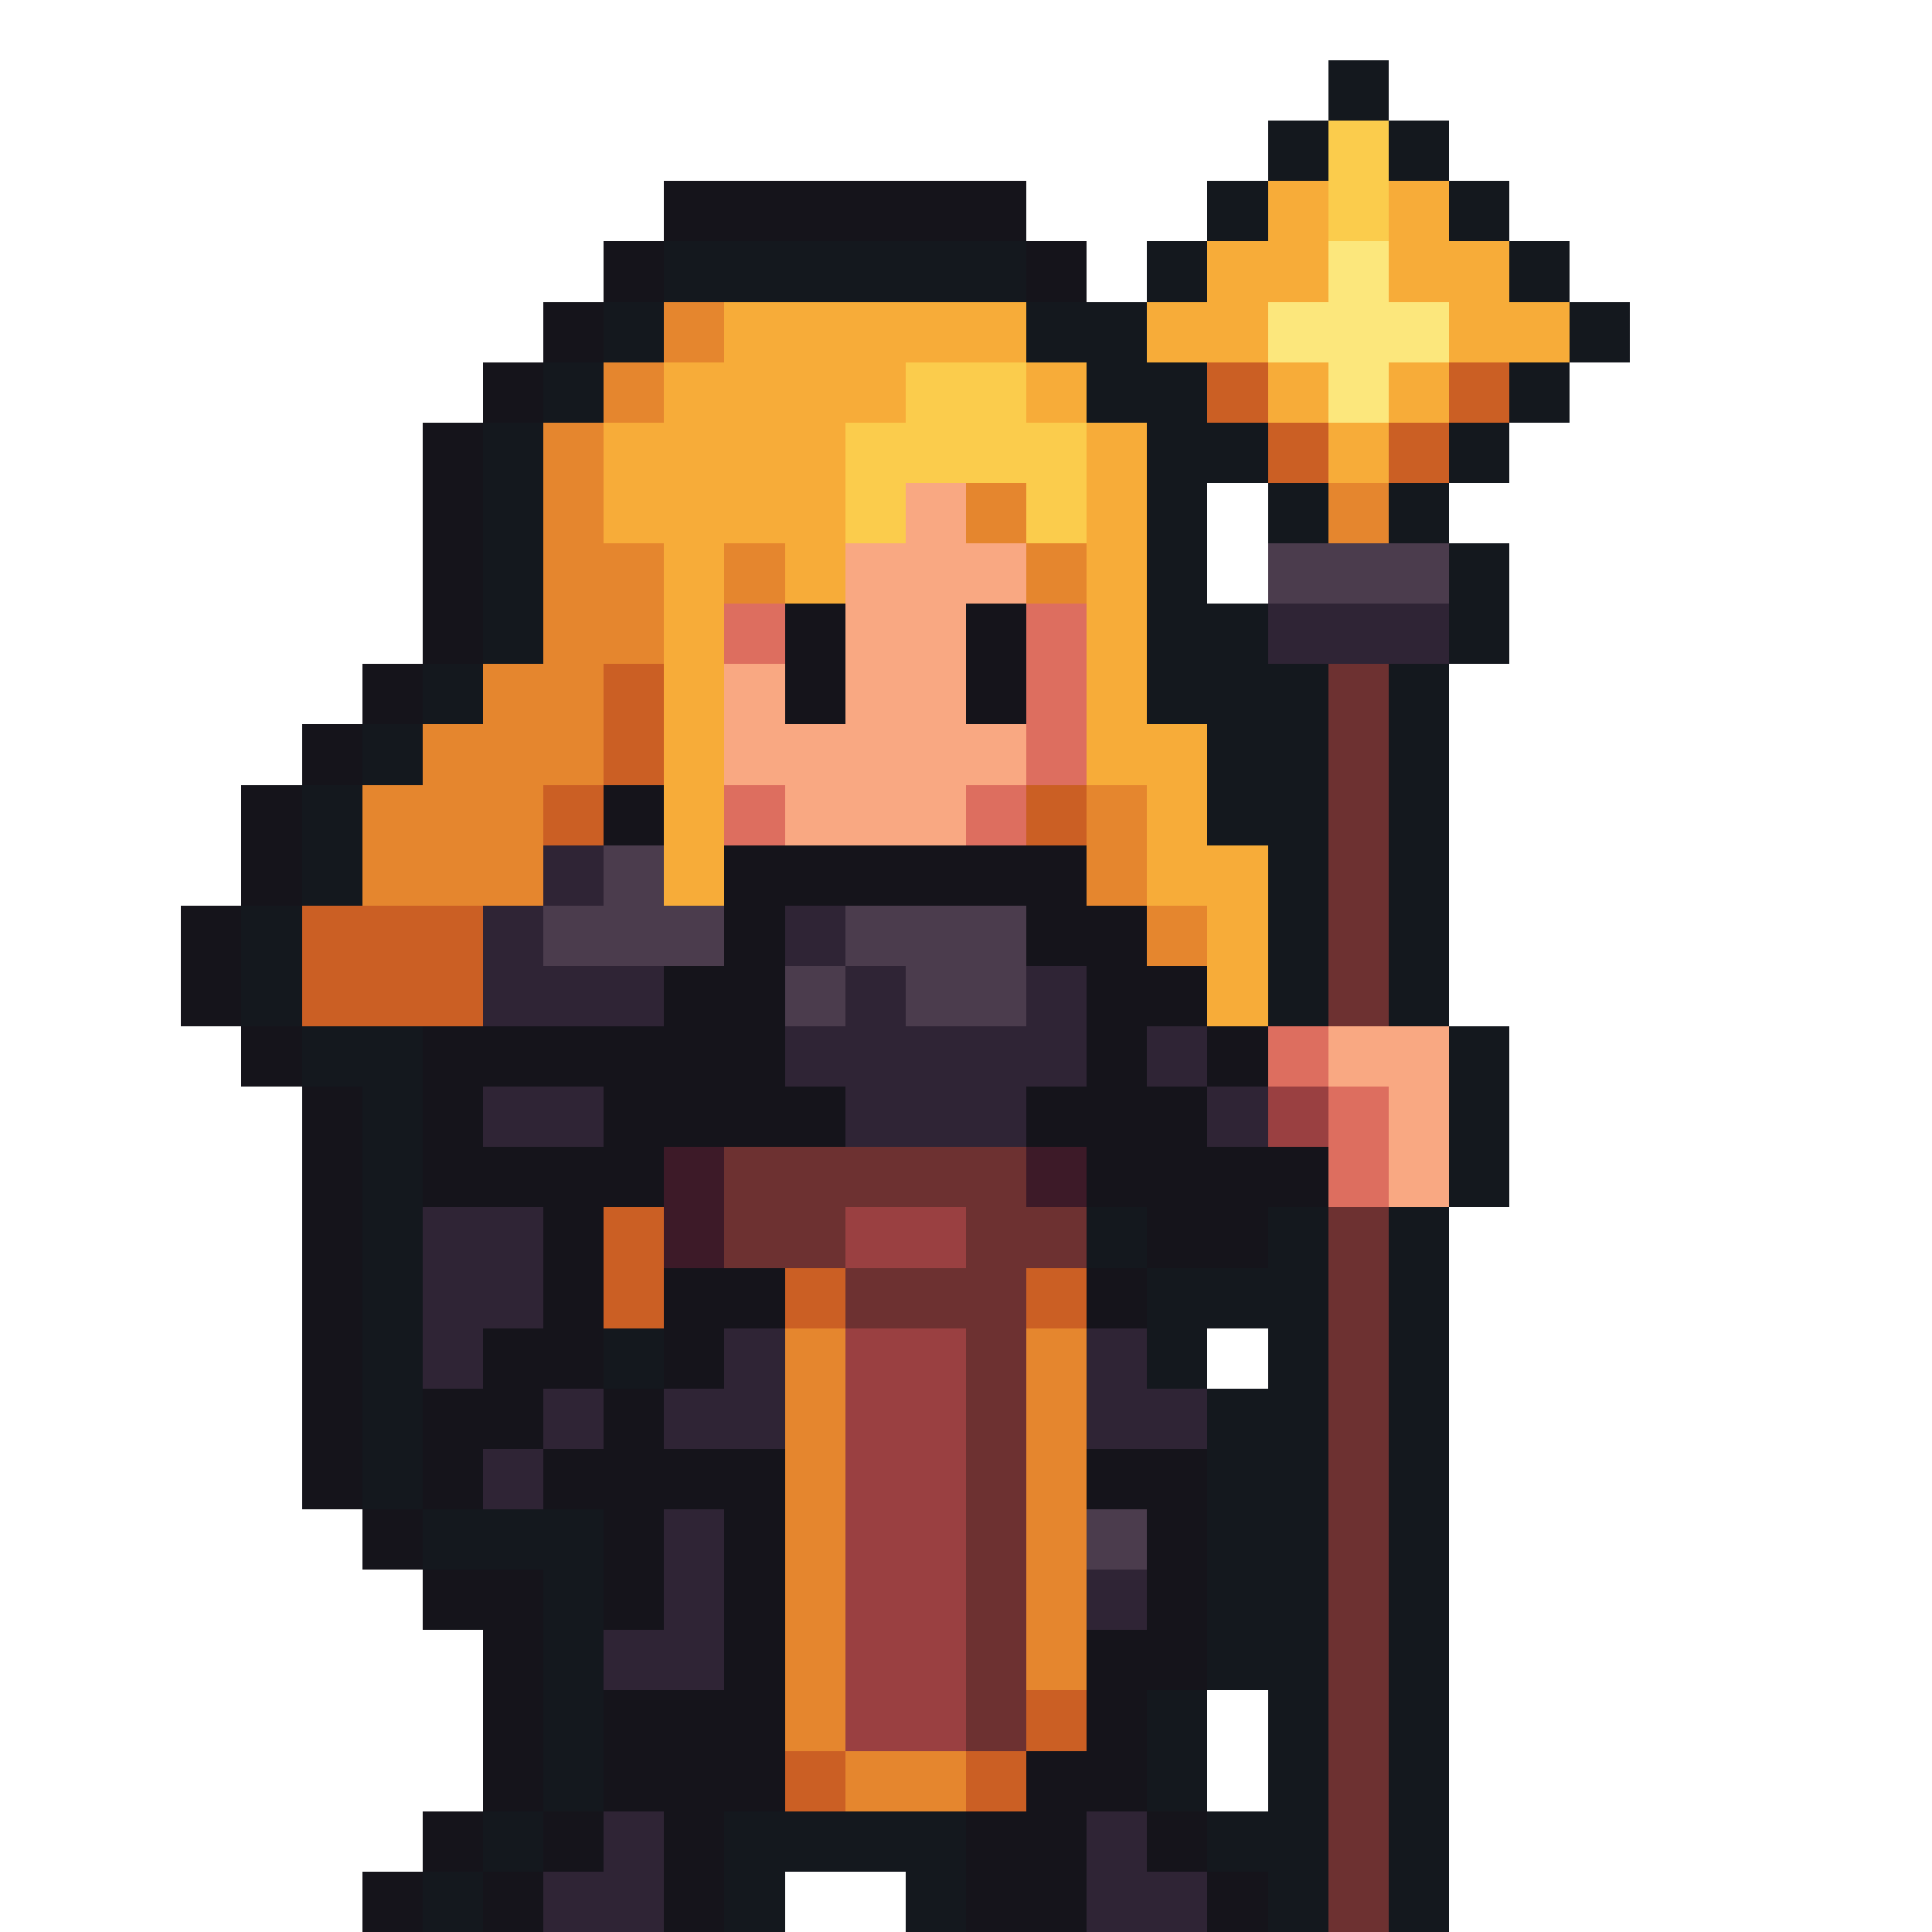
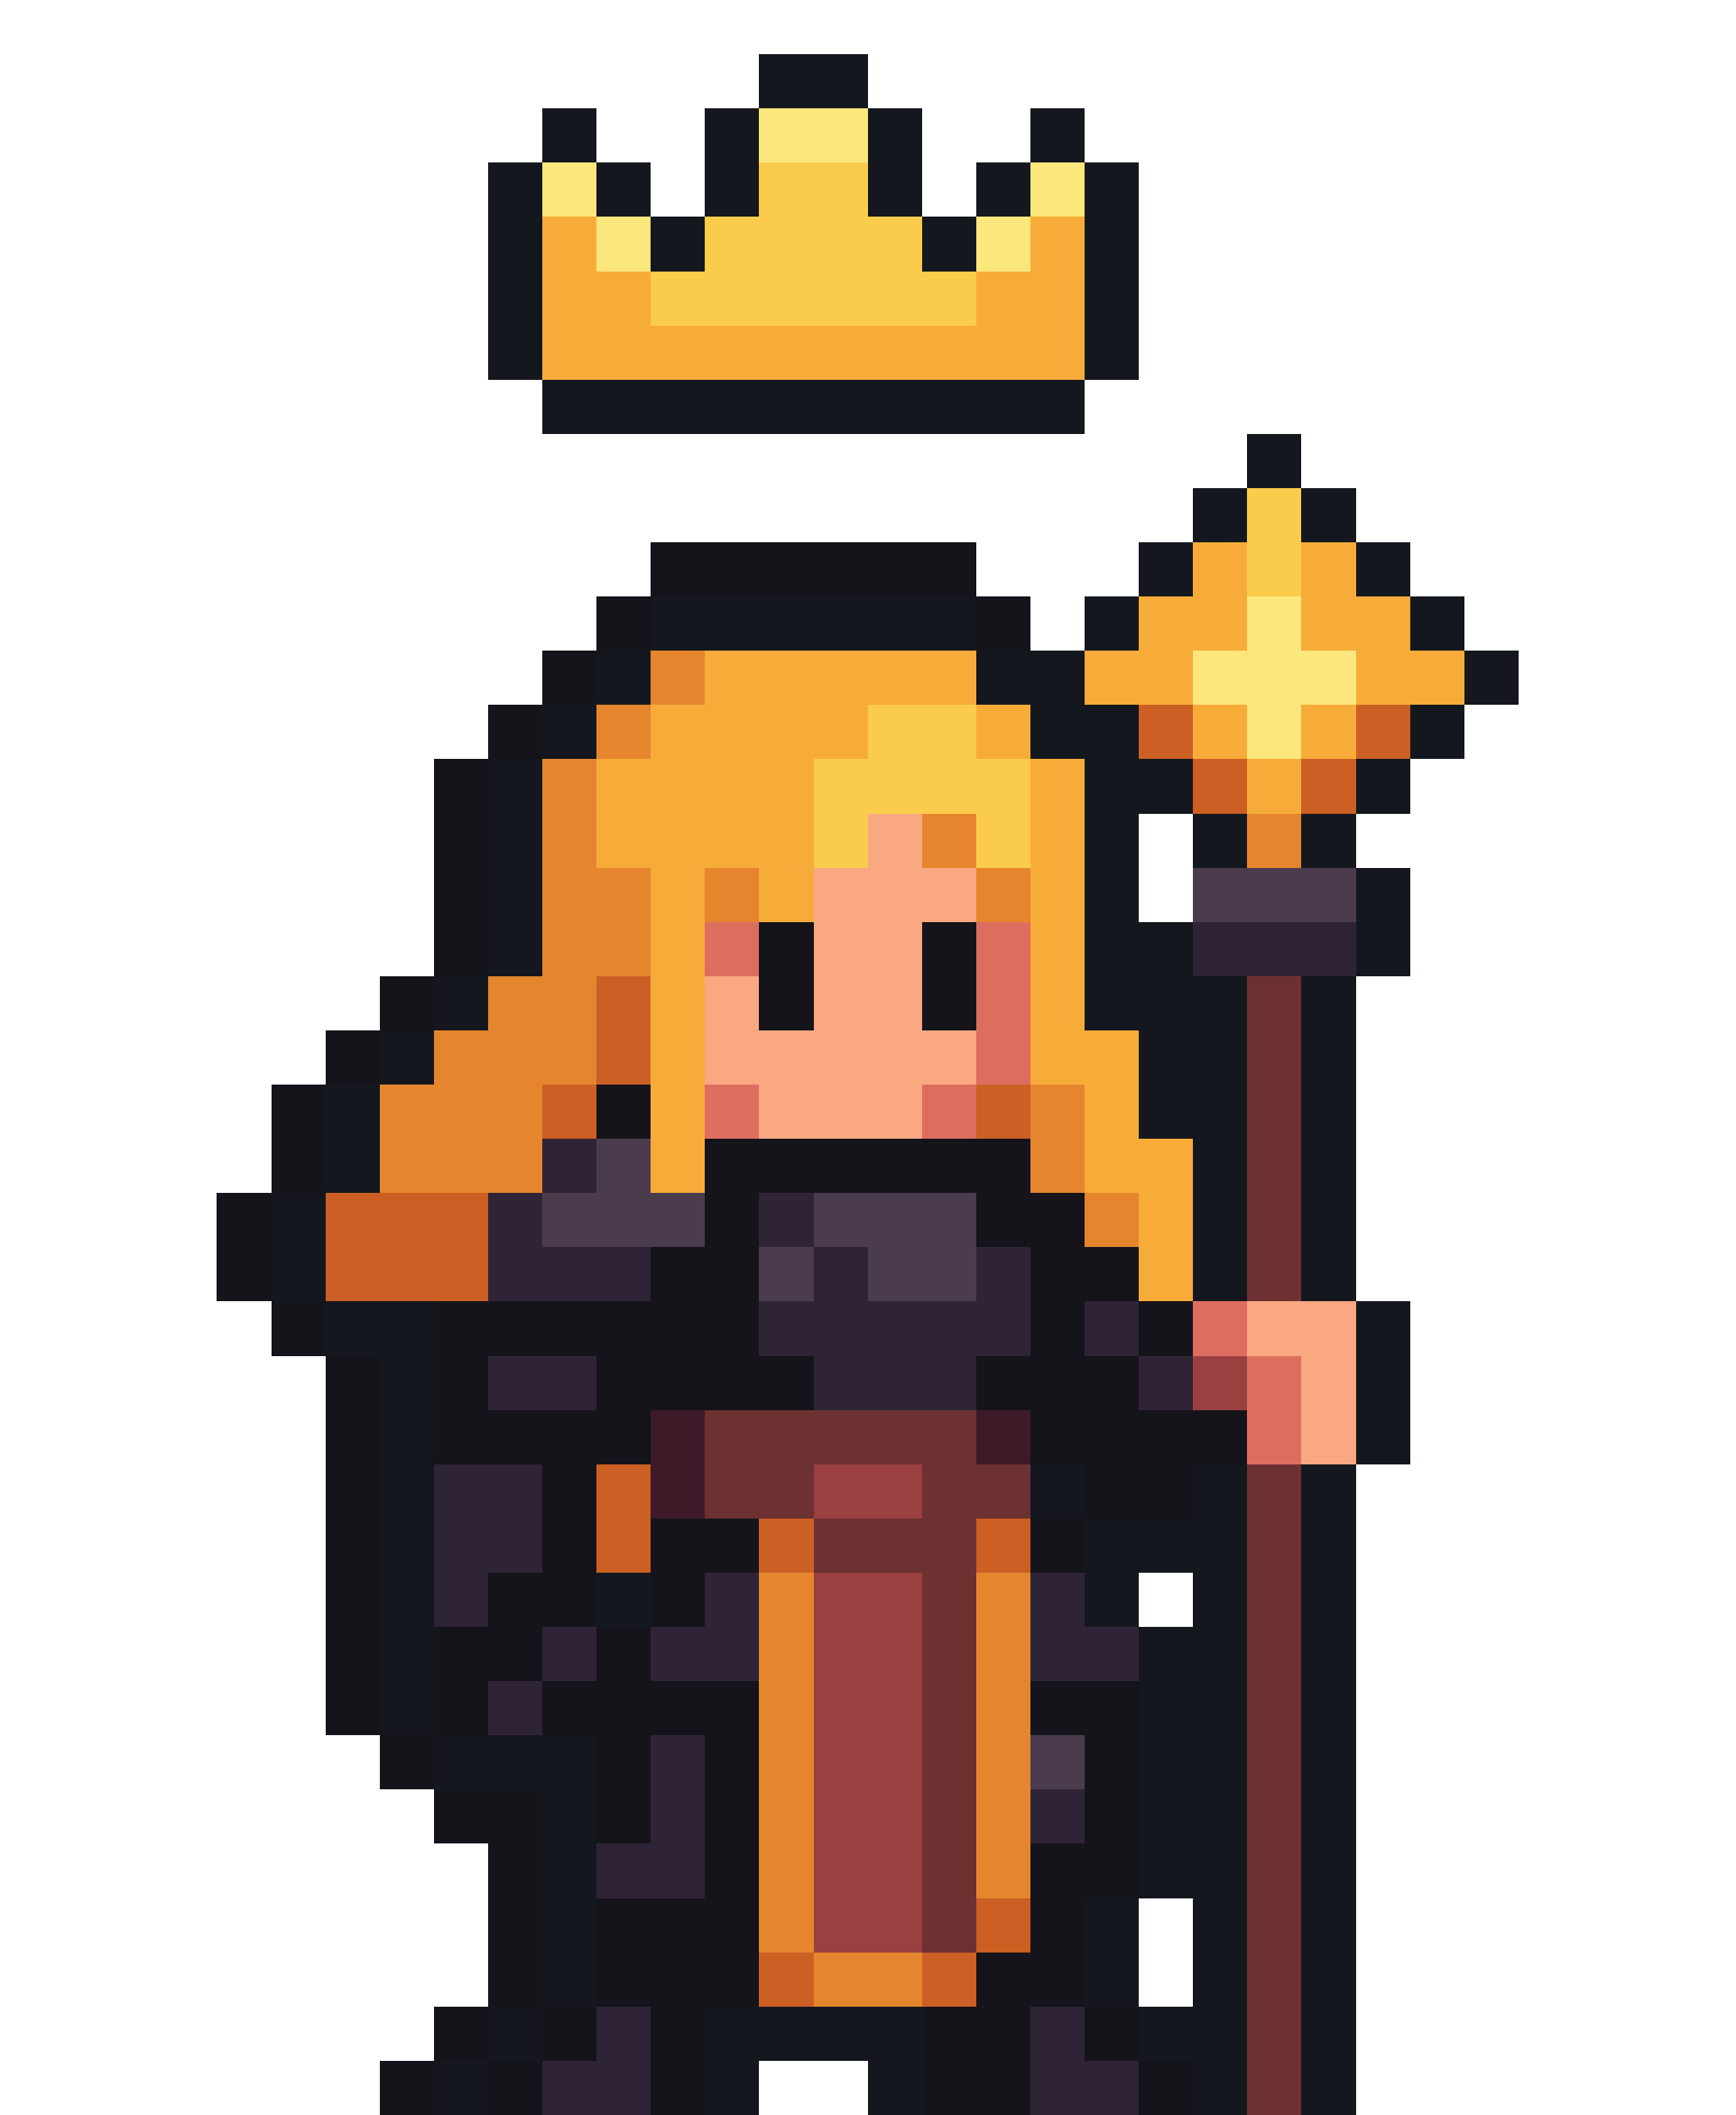
- <svg xmlns="http://www.w3.org/2000/svg" version="1.1" width="32" height="32" shape-rendering="crispEdges">
-   <rect x="22" y="1" width="1" height="1" fill="#14181E" />
-   <rect x="21" y="2" width="1" height="1" fill="#14181E" />
-   <rect x="22" y="2" width="1" height="2" fill="#FBCC4C" />
-   <rect x="23" y="2" width="1" height="1" fill="#14181E" />
-   <rect x="11" y="3" width="6" height="1" fill="#15141B" />
-   <rect x="20" y="3" width="1" height="1" fill="#14181E" />
-   <rect x="21" y="3" width="1" height="2" fill="#F7AC39" />
-   <rect x="23" y="3" width="1" height="2" fill="#F7AC39" />
-   <rect x="24" y="3" width="1" height="1" fill="#14181E" />
-   <rect x="10" y="4" width="1" height="1" fill="#15141B" />
-   <rect x="11" y="4" width="6" height="1" fill="#14181E" />
-   <rect x="17" y="4" width="1" height="1" fill="#15141B" />
-   <rect x="19" y="4" width="1" height="1" fill="#14181E" />
-   <rect x="20" y="4" width="1" height="2" fill="#F7AC39" />
-   <rect x="22" y="4" width="1" height="3" fill="#FCE77C" />
-   <rect x="24" y="4" width="1" height="2" fill="#F7AC39" />
-   <rect x="25" y="4" width="1" height="1" fill="#14181E" />
-   <rect x="9" y="5" width="1" height="1" fill="#15141B" />
-   <rect x="10" y="5" width="1" height="1" fill="#14181E" />
-   <rect x="11" y="5" width="1" height="1" fill="#E5862E" />
-   <rect x="12" y="5" width="5" height="1" fill="#F7AC39" />
-   <rect x="17" y="5" width="2" height="1" fill="#14181E" />
-   <rect x="19" y="5" width="1" height="1" fill="#F7AC39" />
-   <rect x="21" y="5" width="1" height="1" fill="#FCE77C" />
-   <rect x="23" y="5" width="1" height="1" fill="#FCE77C" />
-   <rect x="25" y="5" width="1" height="1" fill="#F7AC39" />
-   <rect x="26" y="5" width="1" height="1" fill="#14181E" />
-   <rect x="8" y="6" width="1" height="1" fill="#15141B" />
-   <rect x="9" y="6" width="1" height="1" fill="#14181E" />
-   <rect x="10" y="6" width="1" height="1" fill="#E5862E" />
-   <rect x="11" y="6" width="4" height="1" fill="#F7AC39" />
-   <rect x="15" y="6" width="2" height="2" fill="#FBCC4C" />
-   <rect x="17" y="6" width="1" height="1" fill="#F7AC39" />
-   <rect x="18" y="6" width="2" height="1" fill="#14181E" />
-   <rect x="20" y="6" width="1" height="1" fill="#CB5F24" />
-   <rect x="21" y="6" width="1" height="1" fill="#F7AC39" />
-   <rect x="23" y="6" width="1" height="1" fill="#F7AC39" />
-   <rect x="24" y="6" width="1" height="1" fill="#CB5F24" />
-   <rect x="25" y="6" width="1" height="1" fill="#14181E" />
-   <rect x="7" y="7" width="1" height="4" fill="#15141B" />
-   <rect x="8" y="7" width="1" height="4" fill="#14181E" />
-   <rect x="9" y="7" width="1" height="6" fill="#E5862E" />
-   <rect x="10" y="7" width="4" height="2" fill="#F7AC39" />
-   <rect x="14" y="7" width="1" height="2" fill="#FBCC4C" />
-   <rect x="17" y="7" width="1" height="2" fill="#FBCC4C" />
-   <rect x="18" y="7" width="1" height="6" fill="#F7AC39" />
-   <rect x="19" y="7" width="2" height="1" fill="#14181E" />
-   <rect x="21" y="7" width="1" height="1" fill="#CB5F24" />
-   <rect x="22" y="7" width="1" height="1" fill="#F7AC39" />
-   <rect x="23" y="7" width="1" height="1" fill="#CB5F24" />
-   <rect x="24" y="7" width="1" height="1" fill="#14181E" />
-   <rect x="15" y="8" width="1" height="6" fill="#F9A882" />
-   <rect x="16" y="8" width="1" height="1" fill="#E5862E" />
-   <rect x="19" y="8" width="1" height="4" fill="#14181E" />
-   <rect x="21" y="8" width="1" height="1" fill="#14181E" />
-   <rect x="22" y="8" width="1" height="1" fill="#E5862E" />
+ <svg xmlns="http://www.w3.org/2000/svg" version="1.1" width="32" height="39" shape-rendering="crispEdges">
+   <rect x="14" y="1" width="2" height="1" fill="#14181E" />
+   <rect x="10" y="2" width="1" height="1" fill="#14181E" />
+   <rect x="13" y="2" width="1" height="2" fill="#14181E" />
+   <rect x="14" y="2" width="2" height="1" fill="#FCE77C" />
+   <rect x="16" y="2" width="1" height="2" fill="#14181E" />
+   <rect x="19" y="2" width="1" height="1" fill="#14181E" />
+   <rect x="9" y="3" width="1" height="4" fill="#14181E" />
+   <rect x="10" y="3" width="1" height="1" fill="#FCE77C" />
+   <rect x="11" y="3" width="1" height="1" fill="#14181E" />
+   <rect x="14" y="3" width="2" height="3" fill="#FBCC4C" />
+   <rect x="18" y="3" width="1" height="1" fill="#14181E" />
+   <rect x="19" y="3" width="1" height="1" fill="#FCE77C" />
+   <rect x="20" y="3" width="1" height="4" fill="#14181E" />
+   <rect x="10" y="4" width="1" height="3" fill="#F7AC39" />
+   <rect x="11" y="4" width="1" height="1" fill="#FCE77C" />
+   <rect x="12" y="4" width="1" height="1" fill="#14181E" />
+   <rect x="13" y="4" width="1" height="2" fill="#FBCC4C" />
+   <rect x="16" y="4" width="1" height="2" fill="#FBCC4C" />
+   <rect x="17" y="4" width="1" height="1" fill="#14181E" />
+   <rect x="18" y="4" width="1" height="1" fill="#FCE77C" />
+   <rect x="19" y="4" width="1" height="3" fill="#F7AC39" />
+   <rect x="11" y="5" width="1" height="2" fill="#F7AC39" />
+   <rect x="12" y="5" width="1" height="1" fill="#FBCC4C" />
+   <rect x="17" y="5" width="1" height="1" fill="#FBCC4C" />
+   <rect x="18" y="5" width="1" height="2" fill="#F7AC39" />
+   <rect x="12" y="6" width="6" height="1" fill="#F7AC39" />
+   <rect x="10" y="7" width="10" height="1" fill="#14181E" />
  <rect x="23" y="8" width="1" height="1" fill="#14181E" />
-   <rect x="10" y="9" width="1" height="2" fill="#E5862E" />
-   <rect x="11" y="9" width="1" height="6" fill="#F7AC39" />
-   <rect x="12" y="9" width="1" height="1" fill="#E5862E" />
-   <rect x="13" y="9" width="1" height="1" fill="#F7AC39" />
-   <rect x="14" y="9" width="1" height="5" fill="#F9A882" />
-   <rect x="16" y="9" width="1" height="1" fill="#F9A882" />
-   <rect x="17" y="9" width="1" height="1" fill="#E5862E" />
-   <rect x="21" y="9" width="3" height="1" fill="#4B3C4D" />
-   <rect x="24" y="9" width="1" height="2" fill="#14181E" />
-   <rect x="12" y="10" width="1" height="1" fill="#DD6E5F" />
-   <rect x="13" y="10" width="1" height="2" fill="#15141B" />
-   <rect x="16" y="10" width="1" height="2" fill="#15141B" />
-   <rect x="17" y="10" width="1" height="3" fill="#DD6E5F" />
-   <rect x="20" y="10" width="1" height="4" fill="#14181E" />
-   <rect x="21" y="10" width="3" height="1" fill="#2F2435" />
-   <rect x="6" y="11" width="1" height="1" fill="#15141B" />
-   <rect x="7" y="11" width="1" height="1" fill="#14181E" />
-   <rect x="8" y="11" width="1" height="4" fill="#E5862E" />
-   <rect x="10" y="11" width="1" height="2" fill="#CB5F24" />
-   <rect x="12" y="11" width="1" height="2" fill="#F9A882" />
-   <rect x="21" y="11" width="1" height="6" fill="#14181E" />
-   <rect x="22" y="11" width="1" height="6" fill="#6D3131" />
-   <rect x="23" y="11" width="1" height="6" fill="#14181E" />
-   <rect x="5" y="12" width="1" height="1" fill="#15141B" />
-   <rect x="6" y="12" width="1" height="1" fill="#14181E" />
-   <rect x="7" y="12" width="1" height="3" fill="#E5862E" />
-   <rect x="13" y="12" width="1" height="2" fill="#F9A882" />
-   <rect x="16" y="12" width="1" height="1" fill="#F9A882" />
-   <rect x="19" y="12" width="1" height="3" fill="#F7AC39" />
-   <rect x="4" y="13" width="1" height="2" fill="#15141B" />
-   <rect x="5" y="13" width="1" height="2" fill="#14181E" />
-   <rect x="6" y="13" width="1" height="2" fill="#E5862E" />
-   <rect x="9" y="13" width="1" height="1" fill="#CB5F24" />
-   <rect x="10" y="13" width="1" height="1" fill="#15141B" />
-   <rect x="12" y="13" width="1" height="1" fill="#DD6E5F" />
-   <rect x="16" y="13" width="1" height="1" fill="#DD6E5F" />
-   <rect x="17" y="13" width="1" height="1" fill="#CB5F24" />
-   <rect x="18" y="13" width="1" height="2" fill="#E5862E" />
-   <rect x="9" y="14" width="1" height="1" fill="#2F2435" />
-   <rect x="10" y="14" width="1" height="2" fill="#4B3C4D" />
-   <rect x="12" y="14" width="6" height="1" fill="#15141B" />
-   <rect x="20" y="14" width="1" height="3" fill="#F7AC39" />
-   <rect x="3" y="15" width="1" height="2" fill="#15141B" />
-   <rect x="4" y="15" width="1" height="2" fill="#14181E" />
-   <rect x="5" y="15" width="3" height="2" fill="#CB5F24" />
-   <rect x="8" y="15" width="1" height="2" fill="#2F2435" />
-   <rect x="9" y="15" width="1" height="1" fill="#4B3C4D" />
-   <rect x="11" y="15" width="1" height="1" fill="#4B3C4D" />
-   <rect x="12" y="15" width="1" height="4" fill="#15141B" />
-   <rect x="13" y="15" width="1" height="1" fill="#2F2435" />
-   <rect x="14" y="15" width="3" height="1" fill="#4B3C4D" />
-   <rect x="17" y="15" width="2" height="1" fill="#15141B" />
-   <rect x="19" y="15" width="1" height="1" fill="#E5862E" />
-   <rect x="9" y="16" width="2" height="1" fill="#2F2435" />
-   <rect x="11" y="16" width="1" height="3" fill="#15141B" />
-   <rect x="13" y="16" width="1" height="1" fill="#4B3C4D" />
-   <rect x="14" y="16" width="1" height="3" fill="#2F2435" />
-   <rect x="15" y="16" width="2" height="1" fill="#4B3C4D" />
-   <rect x="17" y="16" width="1" height="2" fill="#2F2435" />
-   <rect x="18" y="16" width="2" height="1" fill="#15141B" />
-   <rect x="4" y="17" width="1" height="1" fill="#15141B" />
-   <rect x="5" y="17" width="2" height="1" fill="#14181E" />
-   <rect x="7" y="17" width="4" height="1" fill="#15141B" />
-   <rect x="13" y="17" width="1" height="1" fill="#2F2435" />
-   <rect x="15" y="17" width="2" height="2" fill="#2F2435" />
-   <rect x="18" y="17" width="1" height="3" fill="#15141B" />
-   <rect x="19" y="17" width="1" height="1" fill="#2F2435" />
-   <rect x="20" y="17" width="1" height="1" fill="#15141B" />
-   <rect x="21" y="17" width="1" height="1" fill="#DD6E5F" />
-   <rect x="22" y="17" width="2" height="1" fill="#F9A882" />
-   <rect x="24" y="17" width="1" height="3" fill="#14181E" />
-   <rect x="5" y="18" width="1" height="7" fill="#15141B" />
-   <rect x="6" y="18" width="1" height="7" fill="#14181E" />
-   <rect x="7" y="18" width="1" height="2" fill="#15141B" />
-   <rect x="8" y="18" width="2" height="1" fill="#2F2435" />
-   <rect x="10" y="18" width="1" height="2" fill="#15141B" />
-   <rect x="13" y="18" width="1" height="1" fill="#15141B" />
-   <rect x="17" y="18" width="1" height="1" fill="#15141B" />
-   <rect x="19" y="18" width="1" height="3" fill="#15141B" />
-   <rect x="20" y="18" width="1" height="1" fill="#2F2435" />
-   <rect x="21" y="18" width="1" height="1" fill="#9A4041" />
-   <rect x="22" y="18" width="1" height="2" fill="#DD6E5F" />
-   <rect x="23" y="18" width="1" height="2" fill="#F9A882" />
-   <rect x="8" y="19" width="2" height="1" fill="#15141B" />
-   <rect x="11" y="19" width="1" height="2" fill="#3D1A28" />
-   <rect x="12" y="19" width="5" height="1" fill="#6D3131" />
-   <rect x="17" y="19" width="1" height="1" fill="#3D1A28" />
-   <rect x="20" y="19" width="2" height="1" fill="#15141B" />
-   <rect x="7" y="20" width="2" height="2" fill="#2F2435" />
-   <rect x="9" y="20" width="1" height="3" fill="#15141B" />
-   <rect x="10" y="20" width="1" height="2" fill="#CB5F24" />
-   <rect x="12" y="20" width="2" height="1" fill="#6D3131" />
-   <rect x="14" y="20" width="2" height="1" fill="#9A4041" />
-   <rect x="16" y="20" width="2" height="1" fill="#6D3131" />
-   <rect x="18" y="20" width="1" height="1" fill="#14181E" />
-   <rect x="20" y="20" width="1" height="1" fill="#15141B" />
-   <rect x="21" y="20" width="1" height="12" fill="#14181E" />
-   <rect x="22" y="20" width="1" height="12" fill="#6D3131" />
-   <rect x="23" y="20" width="1" height="12" fill="#14181E" />
-   <rect x="11" y="21" width="2" height="1" fill="#15141B" />
-   <rect x="13" y="21" width="1" height="1" fill="#CB5F24" />
-   <rect x="14" y="21" width="3" height="1" fill="#6D3131" />
-   <rect x="17" y="21" width="1" height="1" fill="#CB5F24" />
-   <rect x="18" y="21" width="1" height="1" fill="#15141B" />
-   <rect x="19" y="21" width="2" height="1" fill="#14181E" />
-   <rect x="7" y="22" width="1" height="1" fill="#2F2435" />
-   <rect x="8" y="22" width="1" height="2" fill="#15141B" />
-   <rect x="10" y="22" width="1" height="1" fill="#14181E" />
-   <rect x="11" y="22" width="1" height="1" fill="#15141B" />
-   <rect x="12" y="22" width="1" height="2" fill="#2F2435" />
-   <rect x="13" y="22" width="1" height="7" fill="#E5862E" />
-   <rect x="14" y="22" width="2" height="7" fill="#9A4041" />
-   <rect x="16" y="22" width="1" height="7" fill="#6D3131" />
-   <rect x="17" y="22" width="1" height="6" fill="#E5862E" />
-   <rect x="18" y="22" width="1" height="2" fill="#2F2435" />
-   <rect x="19" y="22" width="1" height="1" fill="#14181E" />
-   <rect x="7" y="23" width="1" height="2" fill="#15141B" />
-   <rect x="9" y="23" width="1" height="1" fill="#2F2435" />
-   <rect x="10" y="23" width="1" height="4" fill="#15141B" />
-   <rect x="11" y="23" width="1" height="1" fill="#2F2435" />
-   <rect x="19" y="23" width="1" height="1" fill="#2F2435" />
-   <rect x="20" y="23" width="1" height="5" fill="#14181E" />
-   <rect x="8" y="24" width="1" height="1" fill="#2F2435" />
-   <rect x="9" y="24" width="1" height="1" fill="#15141B" />
-   <rect x="11" y="24" width="2" height="1" fill="#15141B" />
-   <rect x="18" y="24" width="2" height="1" fill="#15141B" />
-   <rect x="6" y="25" width="1" height="1" fill="#15141B" />
-   <rect x="7" y="25" width="3" height="1" fill="#14181E" />
-   <rect x="11" y="25" width="1" height="3" fill="#2F2435" />
-   <rect x="12" y="25" width="1" height="5" fill="#15141B" />
-   <rect x="18" y="25" width="1" height="1" fill="#4B3C4D" />
-   <rect x="19" y="25" width="1" height="3" fill="#15141B" />
-   <rect x="7" y="26" width="2" height="1" fill="#15141B" />
-   <rect x="9" y="26" width="1" height="4" fill="#14181E" />
-   <rect x="18" y="26" width="1" height="1" fill="#2F2435" />
-   <rect x="8" y="27" width="1" height="3" fill="#15141B" />
-   <rect x="10" y="27" width="1" height="1" fill="#2F2435" />
-   <rect x="18" y="27" width="1" height="3" fill="#15141B" />
-   <rect x="10" y="28" width="2" height="2" fill="#15141B" />
-   <rect x="17" y="28" width="1" height="1" fill="#CB5F24" />
-   <rect x="19" y="28" width="1" height="2" fill="#14181E" />
-   <rect x="13" y="29" width="1" height="1" fill="#CB5F24" />
-   <rect x="14" y="29" width="2" height="1" fill="#E5862E" />
-   <rect x="16" y="29" width="1" height="1" fill="#CB5F24" />
-   <rect x="17" y="29" width="1" height="3" fill="#15141B" />
-   <rect x="7" y="30" width="1" height="1" fill="#15141B" />
-   <rect x="8" y="30" width="1" height="1" fill="#14181E" />
-   <rect x="9" y="30" width="1" height="1" fill="#15141B" />
-   <rect x="10" y="30" width="1" height="2" fill="#2F2435" />
-   <rect x="11" y="30" width="1" height="2" fill="#15141B" />
-   <rect x="12" y="30" width="4" height="1" fill="#14181E" />
-   <rect x="16" y="30" width="1" height="2" fill="#15141B" />
-   <rect x="18" y="30" width="1" height="2" fill="#2F2435" />
-   <rect x="19" y="30" width="1" height="1" fill="#15141B" />
-   <rect x="20" y="30" width="1" height="1" fill="#14181E" />
-   <rect x="6" y="31" width="1" height="1" fill="#15141B" />
-   <rect x="7" y="31" width="1" height="1" fill="#14181E" />
-   <rect x="8" y="31" width="1" height="1" fill="#15141B" />
+   <rect x="22" y="9" width="1" height="1" fill="#14181E" />
+   <rect x="23" y="9" width="1" height="2" fill="#FBCC4C" />
+   <rect x="24" y="9" width="1" height="1" fill="#14181E" />
+   <rect x="12" y="10" width="6" height="1" fill="#15141B" />
+   <rect x="21" y="10" width="1" height="1" fill="#14181E" />
+   <rect x="22" y="10" width="1" height="2" fill="#F7AC39" />
+   <rect x="24" y="10" width="1" height="2" fill="#F7AC39" />
+   <rect x="25" y="10" width="1" height="1" fill="#14181E" />
+   <rect x="11" y="11" width="1" height="1" fill="#15141B" />
+   <rect x="12" y="11" width="6" height="1" fill="#14181E" />
+   <rect x="18" y="11" width="1" height="1" fill="#15141B" />
+   <rect x="20" y="11" width="1" height="1" fill="#14181E" />
+   <rect x="21" y="11" width="1" height="2" fill="#F7AC39" />
+   <rect x="23" y="11" width="1" height="3" fill="#FCE77C" />
+   <rect x="25" y="11" width="1" height="2" fill="#F7AC39" />
+   <rect x="26" y="11" width="1" height="1" fill="#14181E" />
+   <rect x="10" y="12" width="1" height="1" fill="#15141B" />
+   <rect x="11" y="12" width="1" height="1" fill="#14181E" />
+   <rect x="12" y="12" width="1" height="1" fill="#E5862E" />
+   <rect x="13" y="12" width="5" height="1" fill="#F7AC39" />
+   <rect x="18" y="12" width="2" height="1" fill="#14181E" />
+   <rect x="20" y="12" width="1" height="1" fill="#F7AC39" />
+   <rect x="22" y="12" width="1" height="1" fill="#FCE77C" />
+   <rect x="24" y="12" width="1" height="1" fill="#FCE77C" />
+   <rect x="26" y="12" width="1" height="1" fill="#F7AC39" />
+   <rect x="27" y="12" width="1" height="1" fill="#14181E" />
+   <rect x="9" y="13" width="1" height="1" fill="#15141B" />
+   <rect x="10" y="13" width="1" height="1" fill="#14181E" />
+   <rect x="11" y="13" width="1" height="1" fill="#E5862E" />
+   <rect x="12" y="13" width="4" height="1" fill="#F7AC39" />
+   <rect x="16" y="13" width="2" height="2" fill="#FBCC4C" />
+   <rect x="18" y="13" width="1" height="1" fill="#F7AC39" />
+   <rect x="19" y="13" width="2" height="1" fill="#14181E" />
+   <rect x="21" y="13" width="1" height="1" fill="#CB5F24" />
+   <rect x="22" y="13" width="1" height="1" fill="#F7AC39" />
+   <rect x="24" y="13" width="1" height="1" fill="#F7AC39" />
+   <rect x="25" y="13" width="1" height="1" fill="#CB5F24" />
+   <rect x="26" y="13" width="1" height="1" fill="#14181E" />
+   <rect x="8" y="14" width="1" height="4" fill="#15141B" />
+   <rect x="9" y="14" width="1" height="4" fill="#14181E" />
+   <rect x="10" y="14" width="1" height="6" fill="#E5862E" />
+   <rect x="11" y="14" width="4" height="2" fill="#F7AC39" />
+   <rect x="15" y="14" width="1" height="2" fill="#FBCC4C" />
+   <rect x="18" y="14" width="1" height="2" fill="#FBCC4C" />
+   <rect x="19" y="14" width="1" height="6" fill="#F7AC39" />
+   <rect x="20" y="14" width="2" height="1" fill="#14181E" />
+   <rect x="22" y="14" width="1" height="1" fill="#CB5F24" />
+   <rect x="23" y="14" width="1" height="1" fill="#F7AC39" />
+   <rect x="24" y="14" width="1" height="1" fill="#CB5F24" />
+   <rect x="25" y="14" width="1" height="1" fill="#14181E" />
+   <rect x="16" y="15" width="1" height="6" fill="#F9A882" />
+   <rect x="17" y="15" width="1" height="1" fill="#E5862E" />
+   <rect x="20" y="15" width="1" height="4" fill="#14181E" />
+   <rect x="22" y="15" width="1" height="1" fill="#14181E" />
+   <rect x="23" y="15" width="1" height="1" fill="#E5862E" />
+   <rect x="24" y="15" width="1" height="1" fill="#14181E" />
+   <rect x="11" y="16" width="1" height="2" fill="#E5862E" />
+   <rect x="12" y="16" width="1" height="6" fill="#F7AC39" />
+   <rect x="13" y="16" width="1" height="1" fill="#E5862E" />
+   <rect x="14" y="16" width="1" height="1" fill="#F7AC39" />
+   <rect x="15" y="16" width="1" height="5" fill="#F9A882" />
+   <rect x="17" y="16" width="1" height="1" fill="#F9A882" />
+   <rect x="18" y="16" width="1" height="1" fill="#E5862E" />
+   <rect x="22" y="16" width="3" height="1" fill="#4B3C4D" />
+   <rect x="25" y="16" width="1" height="2" fill="#14181E" />
+   <rect x="13" y="17" width="1" height="1" fill="#DD6E5F" />
+   <rect x="14" y="17" width="1" height="2" fill="#15141B" />
+   <rect x="17" y="17" width="1" height="2" fill="#15141B" />
+   <rect x="18" y="17" width="1" height="3" fill="#DD6E5F" />
+   <rect x="21" y="17" width="1" height="4" fill="#14181E" />
+   <rect x="22" y="17" width="3" height="1" fill="#2F2435" />
+   <rect x="7" y="18" width="1" height="1" fill="#15141B" />
+   <rect x="8" y="18" width="1" height="1" fill="#14181E" />
+   <rect x="9" y="18" width="1" height="4" fill="#E5862E" />
+   <rect x="11" y="18" width="1" height="2" fill="#CB5F24" />
+   <rect x="13" y="18" width="1" height="2" fill="#F9A882" />
+   <rect x="22" y="18" width="1" height="6" fill="#14181E" />
+   <rect x="23" y="18" width="1" height="6" fill="#6D3131" />
+   <rect x="24" y="18" width="1" height="6" fill="#14181E" />
+   <rect x="6" y="19" width="1" height="1" fill="#15141B" />
+   <rect x="7" y="19" width="1" height="1" fill="#14181E" />
+   <rect x="8" y="19" width="1" height="3" fill="#E5862E" />
+   <rect x="14" y="19" width="1" height="2" fill="#F9A882" />
+   <rect x="17" y="19" width="1" height="1" fill="#F9A882" />
+   <rect x="20" y="19" width="1" height="3" fill="#F7AC39" />
+   <rect x="5" y="20" width="1" height="2" fill="#15141B" />
+   <rect x="6" y="20" width="1" height="2" fill="#14181E" />
+   <rect x="7" y="20" width="1" height="2" fill="#E5862E" />
+   <rect x="10" y="20" width="1" height="1" fill="#CB5F24" />
+   <rect x="11" y="20" width="1" height="1" fill="#15141B" />
+   <rect x="13" y="20" width="1" height="1" fill="#DD6E5F" />
+   <rect x="17" y="20" width="1" height="1" fill="#DD6E5F" />
+   <rect x="18" y="20" width="1" height="1" fill="#CB5F24" />
+   <rect x="19" y="20" width="1" height="2" fill="#E5862E" />
+   <rect x="10" y="21" width="1" height="1" fill="#2F2435" />
+   <rect x="11" y="21" width="1" height="2" fill="#4B3C4D" />
+   <rect x="13" y="21" width="6" height="1" fill="#15141B" />
+   <rect x="21" y="21" width="1" height="3" fill="#F7AC39" />
+   <rect x="4" y="22" width="1" height="2" fill="#15141B" />
+   <rect x="5" y="22" width="1" height="2" fill="#14181E" />
+   <rect x="6" y="22" width="3" height="2" fill="#CB5F24" />
+   <rect x="9" y="22" width="1" height="2" fill="#2F2435" />
+   <rect x="10" y="22" width="1" height="1" fill="#4B3C4D" />
+   <rect x="12" y="22" width="1" height="1" fill="#4B3C4D" />
+   <rect x="13" y="22" width="1" height="4" fill="#15141B" />
+   <rect x="14" y="22" width="1" height="1" fill="#2F2435" />
+   <rect x="15" y="22" width="3" height="1" fill="#4B3C4D" />
+   <rect x="18" y="22" width="2" height="1" fill="#15141B" />
+   <rect x="20" y="22" width="1" height="1" fill="#E5862E" />
+   <rect x="10" y="23" width="2" height="1" fill="#2F2435" />
+   <rect x="12" y="23" width="1" height="3" fill="#15141B" />
+   <rect x="14" y="23" width="1" height="1" fill="#4B3C4D" />
+   <rect x="15" y="23" width="1" height="3" fill="#2F2435" />
+   <rect x="16" y="23" width="2" height="1" fill="#4B3C4D" />
+   <rect x="18" y="23" width="1" height="2" fill="#2F2435" />
+   <rect x="19" y="23" width="2" height="1" fill="#15141B" />
+   <rect x="5" y="24" width="1" height="1" fill="#15141B" />
+   <rect x="6" y="24" width="2" height="1" fill="#14181E" />
+   <rect x="8" y="24" width="4" height="1" fill="#15141B" />
+   <rect x="14" y="24" width="1" height="1" fill="#2F2435" />
+   <rect x="16" y="24" width="2" height="2" fill="#2F2435" />
+   <rect x="19" y="24" width="1" height="3" fill="#15141B" />
+   <rect x="20" y="24" width="1" height="1" fill="#2F2435" />
+   <rect x="21" y="24" width="1" height="1" fill="#15141B" />
+   <rect x="22" y="24" width="1" height="1" fill="#DD6E5F" />
+   <rect x="23" y="24" width="2" height="1" fill="#F9A882" />
+   <rect x="25" y="24" width="1" height="3" fill="#14181E" />
+   <rect x="6" y="25" width="1" height="7" fill="#15141B" />
+   <rect x="7" y="25" width="1" height="7" fill="#14181E" />
+   <rect x="8" y="25" width="1" height="2" fill="#15141B" />
+   <rect x="9" y="25" width="2" height="1" fill="#2F2435" />
+   <rect x="11" y="25" width="1" height="2" fill="#15141B" />
+   <rect x="14" y="25" width="1" height="1" fill="#15141B" />
+   <rect x="18" y="25" width="1" height="1" fill="#15141B" />
+   <rect x="20" y="25" width="1" height="3" fill="#15141B" />
+   <rect x="21" y="25" width="1" height="1" fill="#2F2435" />
+   <rect x="22" y="25" width="1" height="1" fill="#9A4041" />
+   <rect x="23" y="25" width="1" height="2" fill="#DD6E5F" />
+   <rect x="24" y="25" width="1" height="2" fill="#F9A882" />
+   <rect x="9" y="26" width="2" height="1" fill="#15141B" />
+   <rect x="12" y="26" width="1" height="2" fill="#3D1A28" />
+   <rect x="13" y="26" width="5" height="1" fill="#6D3131" />
+   <rect x="18" y="26" width="1" height="1" fill="#3D1A28" />
+   <rect x="21" y="26" width="2" height="1" fill="#15141B" />
+   <rect x="8" y="27" width="2" height="2" fill="#2F2435" />
+   <rect x="10" y="27" width="1" height="3" fill="#15141B" />
+   <rect x="11" y="27" width="1" height="2" fill="#CB5F24" />
+   <rect x="13" y="27" width="2" height="1" fill="#6D3131" />
+   <rect x="15" y="27" width="2" height="1" fill="#9A4041" />
+   <rect x="17" y="27" width="2" height="1" fill="#6D3131" />
+   <rect x="19" y="27" width="1" height="1" fill="#14181E" />
+   <rect x="21" y="27" width="1" height="1" fill="#15141B" />
+   <rect x="22" y="27" width="1" height="12" fill="#14181E" />
+   <rect x="23" y="27" width="1" height="12" fill="#6D3131" />
+   <rect x="24" y="27" width="1" height="12" fill="#14181E" />
+   <rect x="12" y="28" width="2" height="1" fill="#15141B" />
+   <rect x="14" y="28" width="1" height="1" fill="#CB5F24" />
+   <rect x="15" y="28" width="3" height="1" fill="#6D3131" />
+   <rect x="18" y="28" width="1" height="1" fill="#CB5F24" />
+   <rect x="19" y="28" width="1" height="1" fill="#15141B" />
+   <rect x="20" y="28" width="2" height="1" fill="#14181E" />
+   <rect x="8" y="29" width="1" height="1" fill="#2F2435" />
+   <rect x="9" y="29" width="1" height="2" fill="#15141B" />
+   <rect x="11" y="29" width="1" height="1" fill="#14181E" />
+   <rect x="12" y="29" width="1" height="1" fill="#15141B" />
+   <rect x="13" y="29" width="1" height="2" fill="#2F2435" />
+   <rect x="14" y="29" width="1" height="7" fill="#E5862E" />
+   <rect x="15" y="29" width="2" height="7" fill="#9A4041" />
+   <rect x="17" y="29" width="1" height="7" fill="#6D3131" />
+   <rect x="18" y="29" width="1" height="6" fill="#E5862E" />
+   <rect x="19" y="29" width="1" height="2" fill="#2F2435" />
+   <rect x="20" y="29" width="1" height="1" fill="#14181E" />
+   <rect x="8" y="30" width="1" height="2" fill="#15141B" />
+   <rect x="10" y="30" width="1" height="1" fill="#2F2435" />
+   <rect x="11" y="30" width="1" height="4" fill="#15141B" />
+   <rect x="12" y="30" width="1" height="1" fill="#2F2435" />
+   <rect x="20" y="30" width="1" height="1" fill="#2F2435" />
+   <rect x="21" y="30" width="1" height="5" fill="#14181E" />
  <rect x="9" y="31" width="1" height="1" fill="#2F2435" />
-   <rect x="12" y="31" width="1" height="1" fill="#14181E" />
-   <rect x="15" y="31" width="1" height="1" fill="#14181E" />
-   <rect x="19" y="31" width="1" height="1" fill="#2F2435" />
-   <rect x="20" y="31" width="1" height="1" fill="#15141B" />
+   <rect x="10" y="31" width="1" height="1" fill="#15141B" />
+   <rect x="12" y="31" width="2" height="1" fill="#15141B" />
+   <rect x="19" y="31" width="2" height="1" fill="#15141B" />
+   <rect x="7" y="32" width="1" height="1" fill="#15141B" />
+   <rect x="8" y="32" width="3" height="1" fill="#14181E" />
+   <rect x="12" y="32" width="1" height="3" fill="#2F2435" />
+   <rect x="13" y="32" width="1" height="5" fill="#15141B" />
+   <rect x="19" y="32" width="1" height="1" fill="#4B3C4D" />
+   <rect x="20" y="32" width="1" height="3" fill="#15141B" />
+   <rect x="8" y="33" width="2" height="1" fill="#15141B" />
+   <rect x="10" y="33" width="1" height="4" fill="#14181E" />
+   <rect x="19" y="33" width="1" height="1" fill="#2F2435" />
+   <rect x="9" y="34" width="1" height="3" fill="#15141B" />
+   <rect x="11" y="34" width="1" height="1" fill="#2F2435" />
+   <rect x="19" y="34" width="1" height="3" fill="#15141B" />
+   <rect x="11" y="35" width="2" height="2" fill="#15141B" />
+   <rect x="18" y="35" width="1" height="1" fill="#CB5F24" />
+   <rect x="20" y="35" width="1" height="2" fill="#14181E" />
+   <rect x="14" y="36" width="1" height="1" fill="#CB5F24" />
+   <rect x="15" y="36" width="2" height="1" fill="#E5862E" />
+   <rect x="17" y="36" width="1" height="1" fill="#CB5F24" />
+   <rect x="18" y="36" width="1" height="3" fill="#15141B" />
+   <rect x="8" y="37" width="1" height="1" fill="#15141B" />
+   <rect x="9" y="37" width="1" height="1" fill="#14181E" />
+   <rect x="10" y="37" width="1" height="1" fill="#15141B" />
+   <rect x="11" y="37" width="1" height="2" fill="#2F2435" />
+   <rect x="12" y="37" width="1" height="2" fill="#15141B" />
+   <rect x="13" y="37" width="4" height="1" fill="#14181E" />
+   <rect x="17" y="37" width="1" height="2" fill="#15141B" />
+   <rect x="19" y="37" width="1" height="2" fill="#2F2435" />
+   <rect x="20" y="37" width="1" height="1" fill="#15141B" />
+   <rect x="21" y="37" width="1" height="1" fill="#14181E" />
+   <rect x="7" y="38" width="1" height="1" fill="#15141B" />
+   <rect x="8" y="38" width="1" height="1" fill="#14181E" />
+   <rect x="9" y="38" width="1" height="1" fill="#15141B" />
+   <rect x="10" y="38" width="1" height="1" fill="#2F2435" />
+   <rect x="13" y="38" width="1" height="1" fill="#14181E" />
+   <rect x="16" y="38" width="1" height="1" fill="#14181E" />
+   <rect x="20" y="38" width="1" height="1" fill="#2F2435" />
+   <rect x="21" y="38" width="1" height="1" fill="#15141B" />
</svg>
